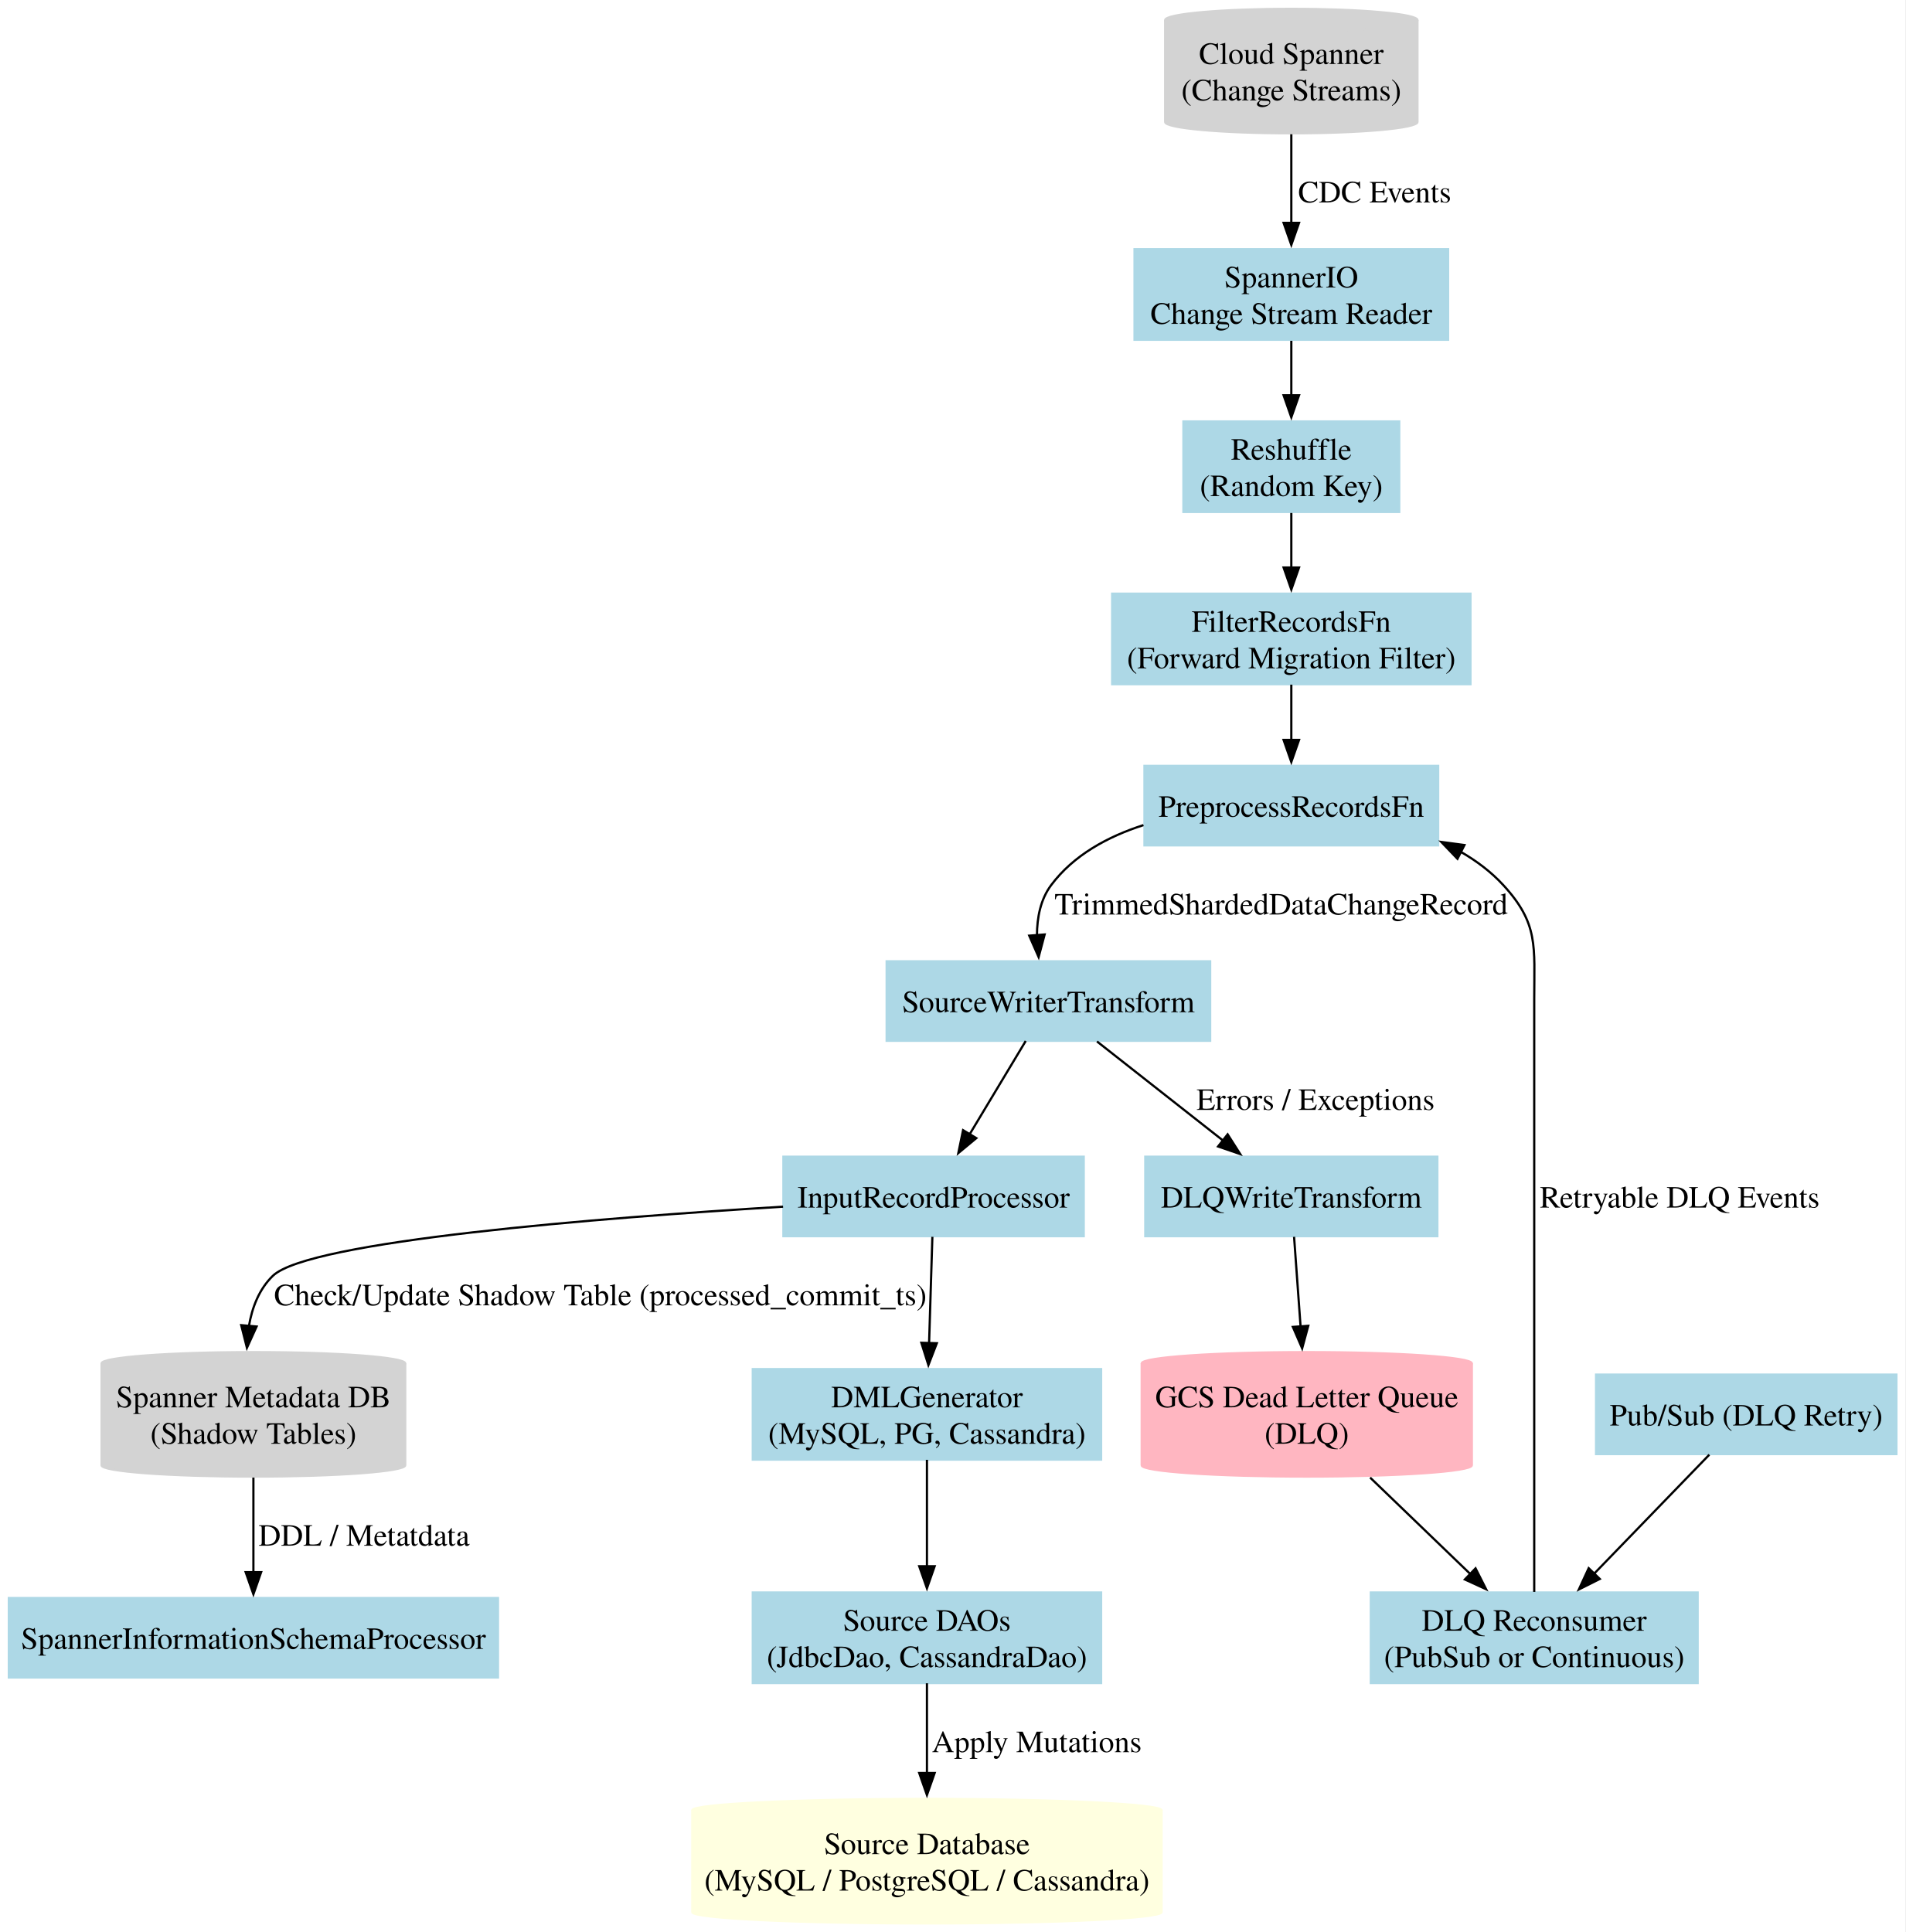
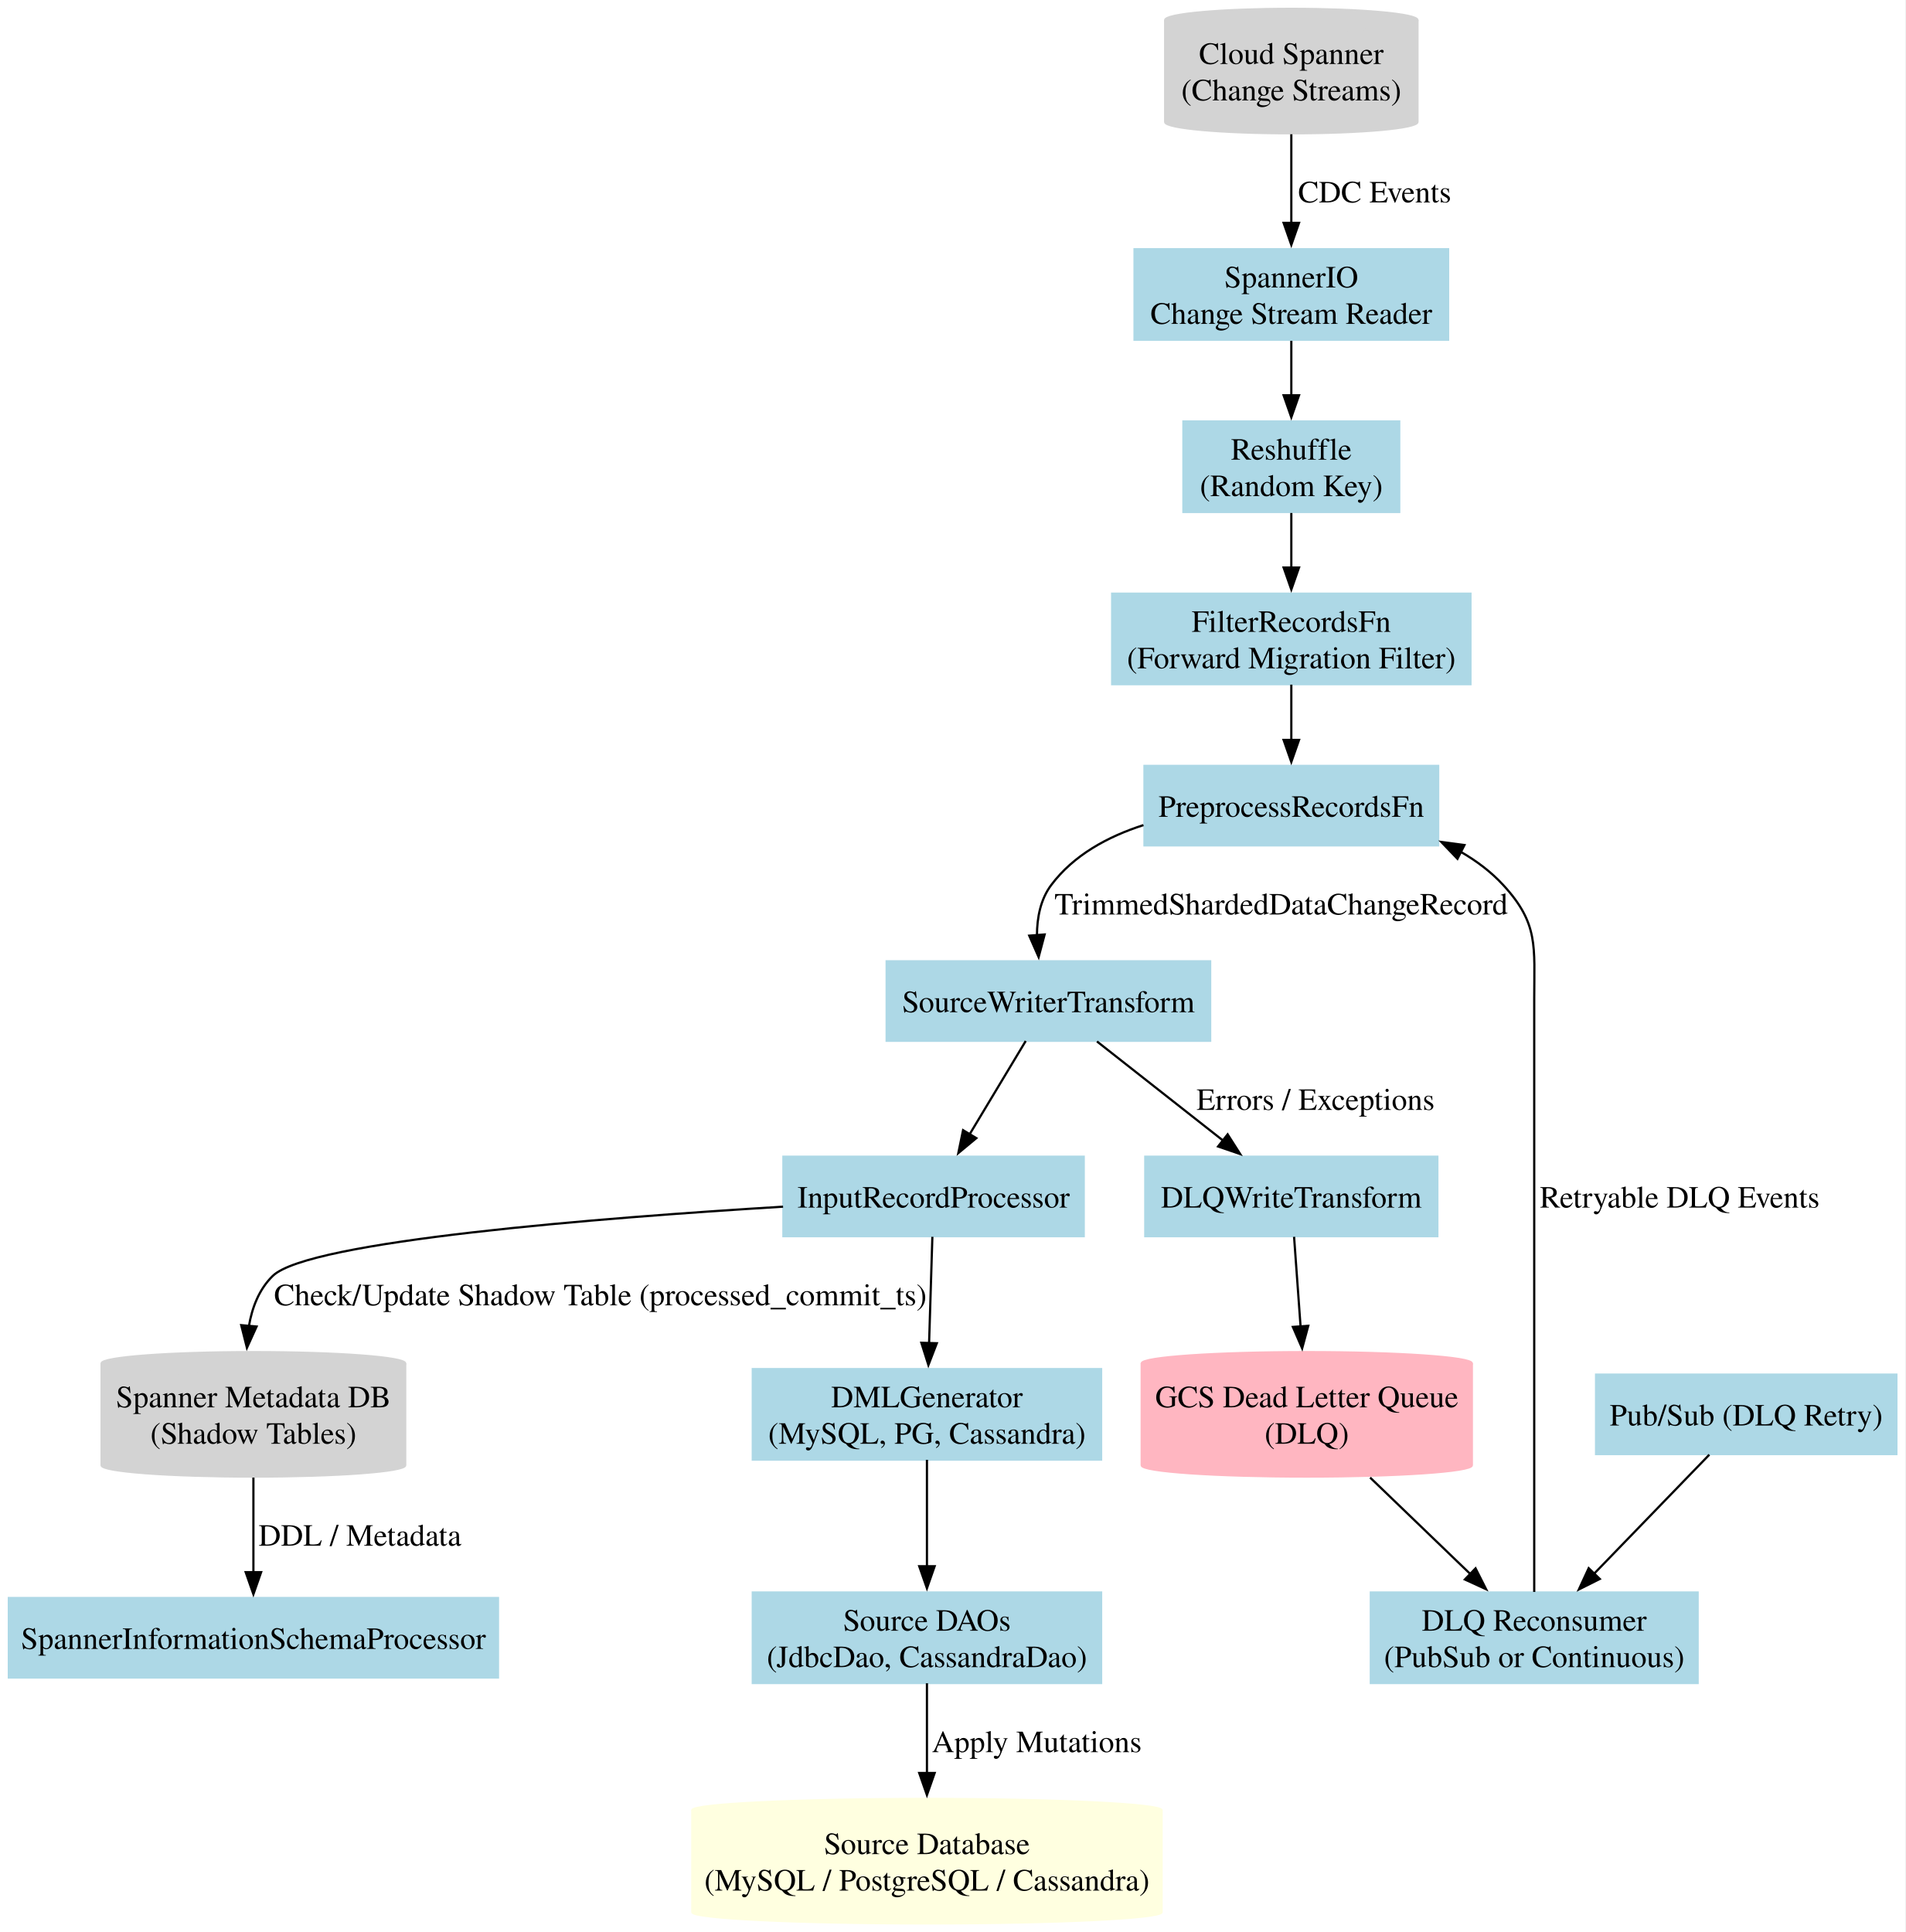
<svg xmlns="http://www.w3.org/2000/svg" width="863pt" height="875pt" viewBox="0.00 0.00 863.00 875.00">
  <g id="graph0" class="graph" transform="scale(1 1) rotate(0) translate(4 871.12)">
    <polygon fill="white" stroke="none" points="-4,4 -4,-871.12 858.75,-871.12 858.75,4 -4,4" />
    <g id="node1" class="node">
      <path fill="lightgrey" stroke="lightgrey" d="M637.88,-862C637.88,-864.83 612.27,-867.12 580.75,-867.12 549.23,-867.12 523.62,-864.83 523.62,-862 523.62,-862 523.62,-815.88 523.62,-815.88 523.62,-813.05 549.23,-810.75 580.75,-810.75 612.27,-810.75 637.88,-813.05 637.88,-815.88 637.88,-815.88 637.88,-862 637.88,-862" />
      <path fill="none" stroke="lightgrey" d="M637.88,-862C637.88,-859.17 612.27,-856.88 580.75,-856.88 549.23,-856.88 523.62,-859.17 523.62,-862" />
      <text xml:space="preserve" text-anchor="middle" x="580.75" y="-842.14" font-family="Times,serif" font-size="14.00">Cloud Spanner</text>
      <text xml:space="preserve" text-anchor="middle" x="580.75" y="-825.64" font-family="Times,serif" font-size="14.00">(Change Streams)</text>
    </g>
    <g id="node6" class="node">
      <polygon fill="lightblue" stroke="lightblue" points="651.75,-758.25 509.75,-758.25 509.75,-717.25 651.75,-717.25 651.75,-758.25" />
      <text xml:space="preserve" text-anchor="middle" x="580.75" y="-740.95" font-family="Times,serif" font-size="14.00">SpannerIO</text>
      <text xml:space="preserve" text-anchor="middle" x="580.75" y="-724.45" font-family="Times,serif" font-size="14.00">Change Stream Reader</text>
    </g>
    <g id="edge1" class="edge">
      <path fill="none" stroke="black" d="M580.75,-810.31C580.75,-797.76 580.75,-782.85 580.75,-769.9" />
      <polygon fill="black" stroke="black" points="584.25,-770.2 580.75,-760.2 577.25,-770.2 584.25,-770.2" />
      <text xml:space="preserve" text-anchor="middle" x="616.75" y="-779.45" font-family="Times,serif" font-size="14.00"> CDC Events</text>
    </g>
    <g id="node2" class="node">
      <path fill="lightgrey" stroke="lightgrey" d="M179.5,-253.62C179.5,-256.45 148.69,-258.75 110.75,-258.75 72.81,-258.75 42,-256.45 42,-253.62 42,-253.62 42,-207.5 42,-207.5 42,-204.67 72.81,-202.38 110.75,-202.38 148.69,-202.38 179.5,-204.67 179.5,-207.5 179.5,-207.5 179.5,-253.62 179.5,-253.62" />
      <path fill="none" stroke="lightgrey" d="M179.5,-253.62C179.5,-250.8 148.69,-248.5 110.75,-248.5 72.81,-248.5 42,-250.8 42,-253.62" />
      <text xml:space="preserve" text-anchor="middle" x="110.75" y="-233.76" font-family="Times,serif" font-size="14.00">Spanner Metadata DB</text>
      <text xml:space="preserve" text-anchor="middle" x="110.75" y="-217.26" font-family="Times,serif" font-size="14.00">(Shadow Tables)</text>
    </g>
    <g id="node7" class="node">
      <polygon fill="lightblue" stroke="lightblue" points="221.5,-147.38 0,-147.38 0,-111.38 221.5,-111.38 221.5,-147.38" />
      <text xml:space="preserve" text-anchor="middle" x="110.75" y="-124.33" font-family="Times,serif" font-size="14.00">SpannerInformationSchemaProcessor</text>
    </g>
    <g id="edge2" class="edge">
      <path fill="none" stroke="black" d="M110.75,-201.93C110.75,-188.46 110.75,-172.27 110.75,-158.7" />
      <polygon fill="black" stroke="black" points="114.25,-159.09 110.75,-149.09 107.25,-159.09 114.25,-159.09" />
-       <text xml:space="preserve" text-anchor="middle" x="159.12" y="-171.07" font-family="Times,serif" font-size="14.00"> DDL / Metatdata</text>
+       <text xml:space="preserve" text-anchor="middle" x="157.25" y="-171.07" font-family="Times,serif" font-size="14.00"> DDL / Metadata</text>
    </g>
    <g id="node3" class="node">
      <path fill="lightyellow" stroke="lightyellow" d="M522,-51.25C522,-54.08 474.38,-56.38 415.75,-56.38 357.12,-56.38 309.5,-54.08 309.5,-51.25 309.5,-51.25 309.5,-5.12 309.5,-5.12 309.5,-2.3 357.12,0 415.75,0 474.38,0 522,-2.3 522,-5.12 522,-5.12 522,-51.25 522,-51.25" />
      <path fill="none" stroke="lightyellow" d="M522,-51.25C522,-48.42 474.38,-46.12 415.75,-46.12 357.12,-46.12 309.5,-48.42 309.5,-51.25" />
      <text xml:space="preserve" text-anchor="middle" x="415.75" y="-31.39" font-family="Times,serif" font-size="14.00">Source Database</text>
      <text xml:space="preserve" text-anchor="middle" x="415.75" y="-14.89" font-family="Times,serif" font-size="14.00">(MySQL / PostgreSQL / Cassandra)</text>
    </g>
    <g id="node4" class="node">
      <path fill="lightpink" stroke="lightpink" d="M662.5,-253.62C662.5,-256.45 629,-258.75 587.75,-258.75 546.5,-258.75 513,-256.45 513,-253.62 513,-253.62 513,-207.5 513,-207.5 513,-204.67 546.5,-202.38 587.75,-202.38 629,-202.38 662.5,-204.67 662.5,-207.5 662.5,-207.5 662.5,-253.62 662.5,-253.62" />
      <path fill="none" stroke="lightpink" d="M662.5,-253.62C662.5,-250.8 629,-248.5 587.75,-248.5 546.5,-248.5 513,-250.8 513,-253.62" />
      <text xml:space="preserve" text-anchor="middle" x="587.75" y="-233.76" font-family="Times,serif" font-size="14.00">GCS Dead Letter Queue</text>
      <text xml:space="preserve" text-anchor="middle" x="587.75" y="-217.26" font-family="Times,serif" font-size="14.00">(DLQ)</text>
    </g>
    <g id="node16" class="node">
      <polygon fill="lightblue" stroke="lightblue" points="764.75,-149.88 616.75,-149.88 616.75,-108.88 764.75,-108.88 764.75,-149.88" />
      <text xml:space="preserve" text-anchor="middle" x="690.75" y="-132.57" font-family="Times,serif" font-size="14.00">DLQ Reconsumer</text>
      <text xml:space="preserve" text-anchor="middle" x="690.75" y="-116.08" font-family="Times,serif" font-size="14.00">(PubSub or Continuous)</text>
    </g>
    <g id="edge8" class="edge">
      <path fill="none" stroke="black" d="M616.44,-201.93C630.67,-188.23 647.82,-171.72 662.05,-158.01" />
      <polygon fill="black" stroke="black" points="664.18,-160.82 668.96,-151.36 659.33,-155.78 664.18,-160.82" />
    </g>
    <g id="node5" class="node">
      <polygon fill="lightblue" stroke="lightblue" points="854.75,-248.56 718.75,-248.56 718.75,-212.56 854.75,-212.56 854.75,-248.56" />
      <text xml:space="preserve" text-anchor="middle" x="786.75" y="-225.51" font-family="Times,serif" font-size="14.00">Pub/Sub (DLQ Retry)</text>
    </g>
    <g id="edge7" class="edge">
      <path fill="none" stroke="black" d="M770.03,-212.29C755.62,-197.4 734.57,-175.64 717.77,-158.29" />
      <polygon fill="black" stroke="black" points="720.44,-156.02 710.97,-151.27 715.41,-160.89 720.44,-156.02" />
    </g>
    <g id="node10" class="node">
      <polygon fill="lightblue" stroke="lightblue" points="629.62,-680.25 531.88,-680.25 531.88,-639.25 629.62,-639.25 629.62,-680.25" />
      <text xml:space="preserve" text-anchor="middle" x="580.75" y="-662.95" font-family="Times,serif" font-size="14.00">Reshuffle</text>
      <text xml:space="preserve" text-anchor="middle" x="580.75" y="-646.45" font-family="Times,serif" font-size="14.00">(Random Key)</text>
    </g>
    <g id="edge3" class="edge">
      <path fill="none" stroke="black" d="M580.75,-716.78C580.75,-709.19 580.75,-700.35 580.75,-691.96" />
      <polygon fill="black" stroke="black" points="584.25,-692.1 580.75,-682.1 577.25,-692.1 584.25,-692.1" />
    </g>
    <g id="node8" class="node">
      <polygon fill="lightblue" stroke="lightblue" points="661.88,-602.25 499.62,-602.25 499.62,-561.25 661.88,-561.25 661.88,-602.25" />
      <text xml:space="preserve" text-anchor="middle" x="580.75" y="-584.95" font-family="Times,serif" font-size="14.00">FilterRecordsFn</text>
      <text xml:space="preserve" text-anchor="middle" x="580.75" y="-568.45" font-family="Times,serif" font-size="14.00">(Forward Migration Filter)</text>
    </g>
    <g id="node9" class="node">
      <polygon fill="lightblue" stroke="lightblue" points="647.25,-524.25 514.25,-524.25 514.25,-488.25 647.25,-488.25 647.25,-524.25" />
      <text xml:space="preserve" text-anchor="middle" x="580.75" y="-501.2" font-family="Times,serif" font-size="14.00">PreprocessRecordsFn</text>
    </g>
    <g id="edge5" class="edge">
      <path fill="none" stroke="black" d="M580.75,-561.05C580.75,-553.31 580.75,-544.26 580.75,-535.82" />
      <polygon fill="black" stroke="black" points="584.25,-536.01 580.75,-526.01 577.25,-536.01 584.25,-536.01" />
    </g>
    <g id="node11" class="node">
      <polygon fill="lightblue" stroke="lightblue" points="544,-435.75 397.5,-435.75 397.5,-399.75 544,-399.75 544,-435.75" />
      <text xml:space="preserve" text-anchor="middle" x="470.75" y="-412.7" font-family="Times,serif" font-size="14.00">SourceWriterTransform</text>
    </g>
    <g id="edge9" class="edge">
      <path fill="none" stroke="black" d="M513.8,-497.43C497.65,-492.25 482.15,-483.83 472,-470.25 467.18,-463.8 465.59,-455.52 465.57,-447.49" />
      <polygon fill="black" stroke="black" points="469.05,-447.9 466.33,-437.66 462.07,-447.36 469.05,-447.9" />
      <text xml:space="preserve" text-anchor="middle" x="574.38" y="-456.95" font-family="Times,serif" font-size="14.00"> TrimmedShardedDataChangeRecord</text>
    </g>
    <g id="edge4" class="edge">
      <path fill="none" stroke="black" d="M580.75,-638.78C580.75,-631.19 580.75,-622.35 580.75,-613.96" />
      <polygon fill="black" stroke="black" points="584.25,-614.1 580.75,-604.1 577.25,-614.1 584.25,-614.1" />
    </g>
    <g id="node12" class="node">
      <polygon fill="lightblue" stroke="lightblue" points="486.75,-347.25 350.75,-347.25 350.75,-311.25 486.75,-311.25 486.75,-347.25" />
      <text xml:space="preserve" text-anchor="middle" x="418.75" y="-324.2" font-family="Times,serif" font-size="14.00">InputRecordProcessor</text>
    </g>
    <g id="edge10" class="edge">
      <path fill="none" stroke="black" d="M460.48,-399.66C453.19,-387.54 443.26,-371.02 434.92,-357.14" />
      <polygon fill="black" stroke="black" points="438.11,-355.66 429.96,-348.9 432.11,-359.27 438.11,-355.66" />
    </g>
    <g id="node15" class="node">
      <polygon fill="lightblue" stroke="lightblue" points="646.88,-347.25 514.62,-347.25 514.62,-311.25 646.88,-311.25 646.88,-347.25" />
      <text xml:space="preserve" text-anchor="middle" x="580.75" y="-324.2" font-family="Times,serif" font-size="14.00">DLQWriteTransform</text>
    </g>
    <g id="edge15" class="edge">
      <path fill="none" stroke="black" d="M492.75,-399.45C509.08,-386.61 531.59,-368.91 549.75,-354.63" />
      <polygon fill="black" stroke="black" points="551.91,-357.38 557.6,-348.45 547.58,-351.88 551.91,-357.38" />
      <text xml:space="preserve" text-anchor="middle" x="589.98" y="-368.45" font-family="Times,serif" font-size="14.00"> Errors / Exceptions</text>
    </g>
    <g id="edge12" class="edge">
      <path fill="none" stroke="black" d="M350.6,-324.62C267.42,-319.54 135.74,-309.1 119.5,-293.25 113.31,-287.21 110.13,-278.92 108.69,-270.39" />
      <polygon fill="black" stroke="black" points="112.2,-270.34 107.82,-260.69 105.23,-270.96 112.2,-270.34" />
      <text xml:space="preserve" text-anchor="middle" x="266.12" y="-279.95" font-family="Times,serif" font-size="14.00"> Check/Update Shadow Table (processed_commit_ts)</text>
    </g>
    <g id="node13" class="node">
      <polygon fill="lightblue" stroke="lightblue" points="494.62,-251.06 336.88,-251.06 336.88,-210.06 494.62,-210.06 494.62,-251.06" />
      <text xml:space="preserve" text-anchor="middle" x="415.75" y="-233.76" font-family="Times,serif" font-size="14.00">DMLGenerator</text>
      <text xml:space="preserve" text-anchor="middle" x="415.75" y="-217.26" font-family="Times,serif" font-size="14.00">(MySQL, PG, Cassandra)</text>
    </g>
    <g id="edge11" class="edge">
      <path fill="none" stroke="black" d="M418.21,-310.96C417.8,-297.5 417.21,-278.47 416.71,-262.41" />
      <polygon fill="black" stroke="black" points="420.22,-262.77 416.41,-252.88 413.22,-262.98 420.22,-262.77" />
    </g>
    <g id="node14" class="node">
      <polygon fill="lightblue" stroke="lightblue" points="494.62,-149.88 336.88,-149.88 336.88,-108.88 494.62,-108.88 494.62,-149.88" />
      <text xml:space="preserve" text-anchor="middle" x="415.75" y="-132.57" font-family="Times,serif" font-size="14.00">Source DAOs</text>
      <text xml:space="preserve" text-anchor="middle" x="415.75" y="-116.08" font-family="Times,serif" font-size="14.00">(JdbcDao, CassandraDao)</text>
    </g>
    <g id="edge13" class="edge">
      <path fill="none" stroke="black" d="M415.75,-209.97C415.75,-196.2 415.75,-177.49 415.75,-161.67" />
      <polygon fill="black" stroke="black" points="419.25,-161.78 415.75,-151.78 412.25,-161.78 419.25,-161.78" />
    </g>
    <g id="edge14" class="edge">
      <path fill="none" stroke="black" d="M415.75,-108.78C415.75,-97.13 415.75,-81.96 415.75,-67.98" />
      <polygon fill="black" stroke="black" points="419.25,-68.14 415.75,-58.14 412.25,-68.14 419.25,-68.14" />
      <text xml:space="preserve" text-anchor="middle" x="463.75" y="-77.58" font-family="Times,serif" font-size="14.00"> Apply Mutations</text>
    </g>
    <g id="edge16" class="edge">
      <path fill="none" stroke="black" d="M582,-310.96C582.82,-299.68 583.92,-284.47 584.94,-270.39" />
      <polygon fill="black" stroke="black" points="588.43,-270.67 585.66,-260.44 581.45,-270.16 588.43,-270.67" />
    </g>
    <g id="edge6" class="edge">
      <path fill="none" stroke="black" d="M690.75,-150.14C690.75,-170.15 690.75,-202.01 690.75,-229.56 690.75,-418.75 690.75,-418.75 690.75,-418.75 690.75,-442.47 692.8,-452.79 676.75,-470.25 671.22,-476.27 664.57,-481.25 657.39,-485.38" />
      <polygon fill="black" stroke="black" points="655.99,-482.16 648.66,-489.81 659.16,-488.4 655.99,-482.16" />
      <text xml:space="preserve" text-anchor="middle" x="754.88" y="-324.2" font-family="Times,serif" font-size="14.00"> Retryable DLQ Events</text>
    </g>
  </g>
</svg>
